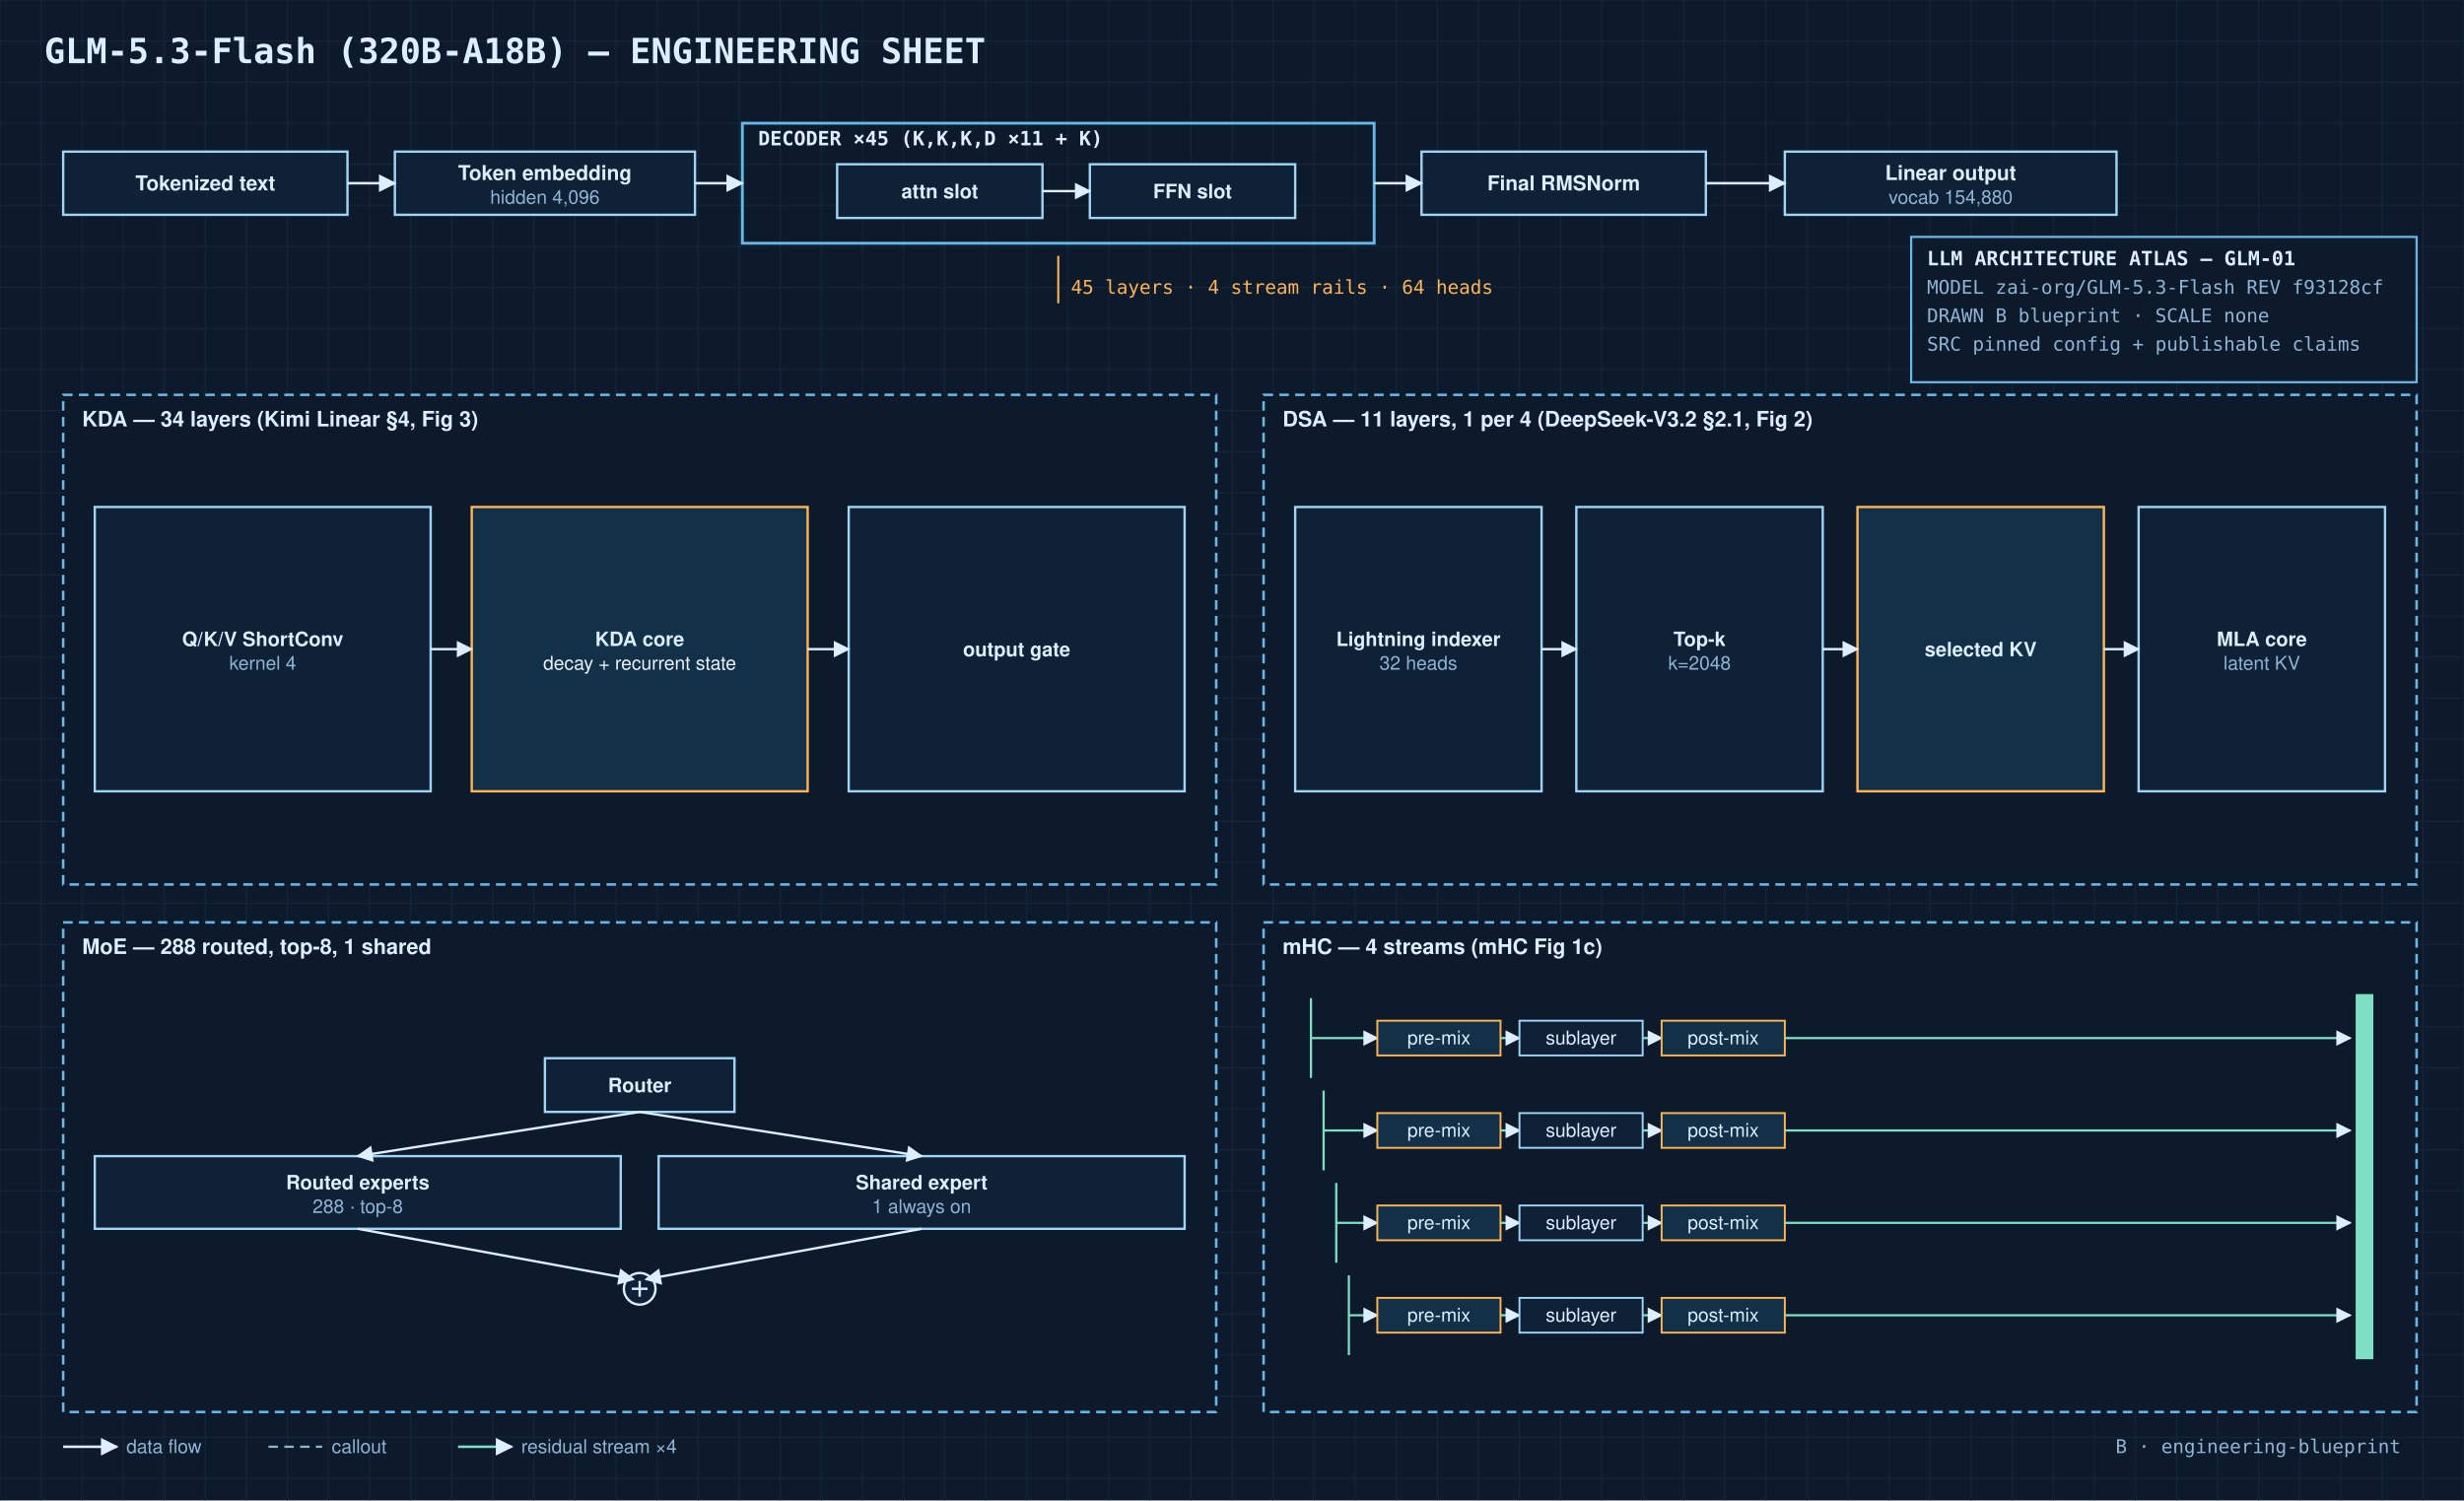
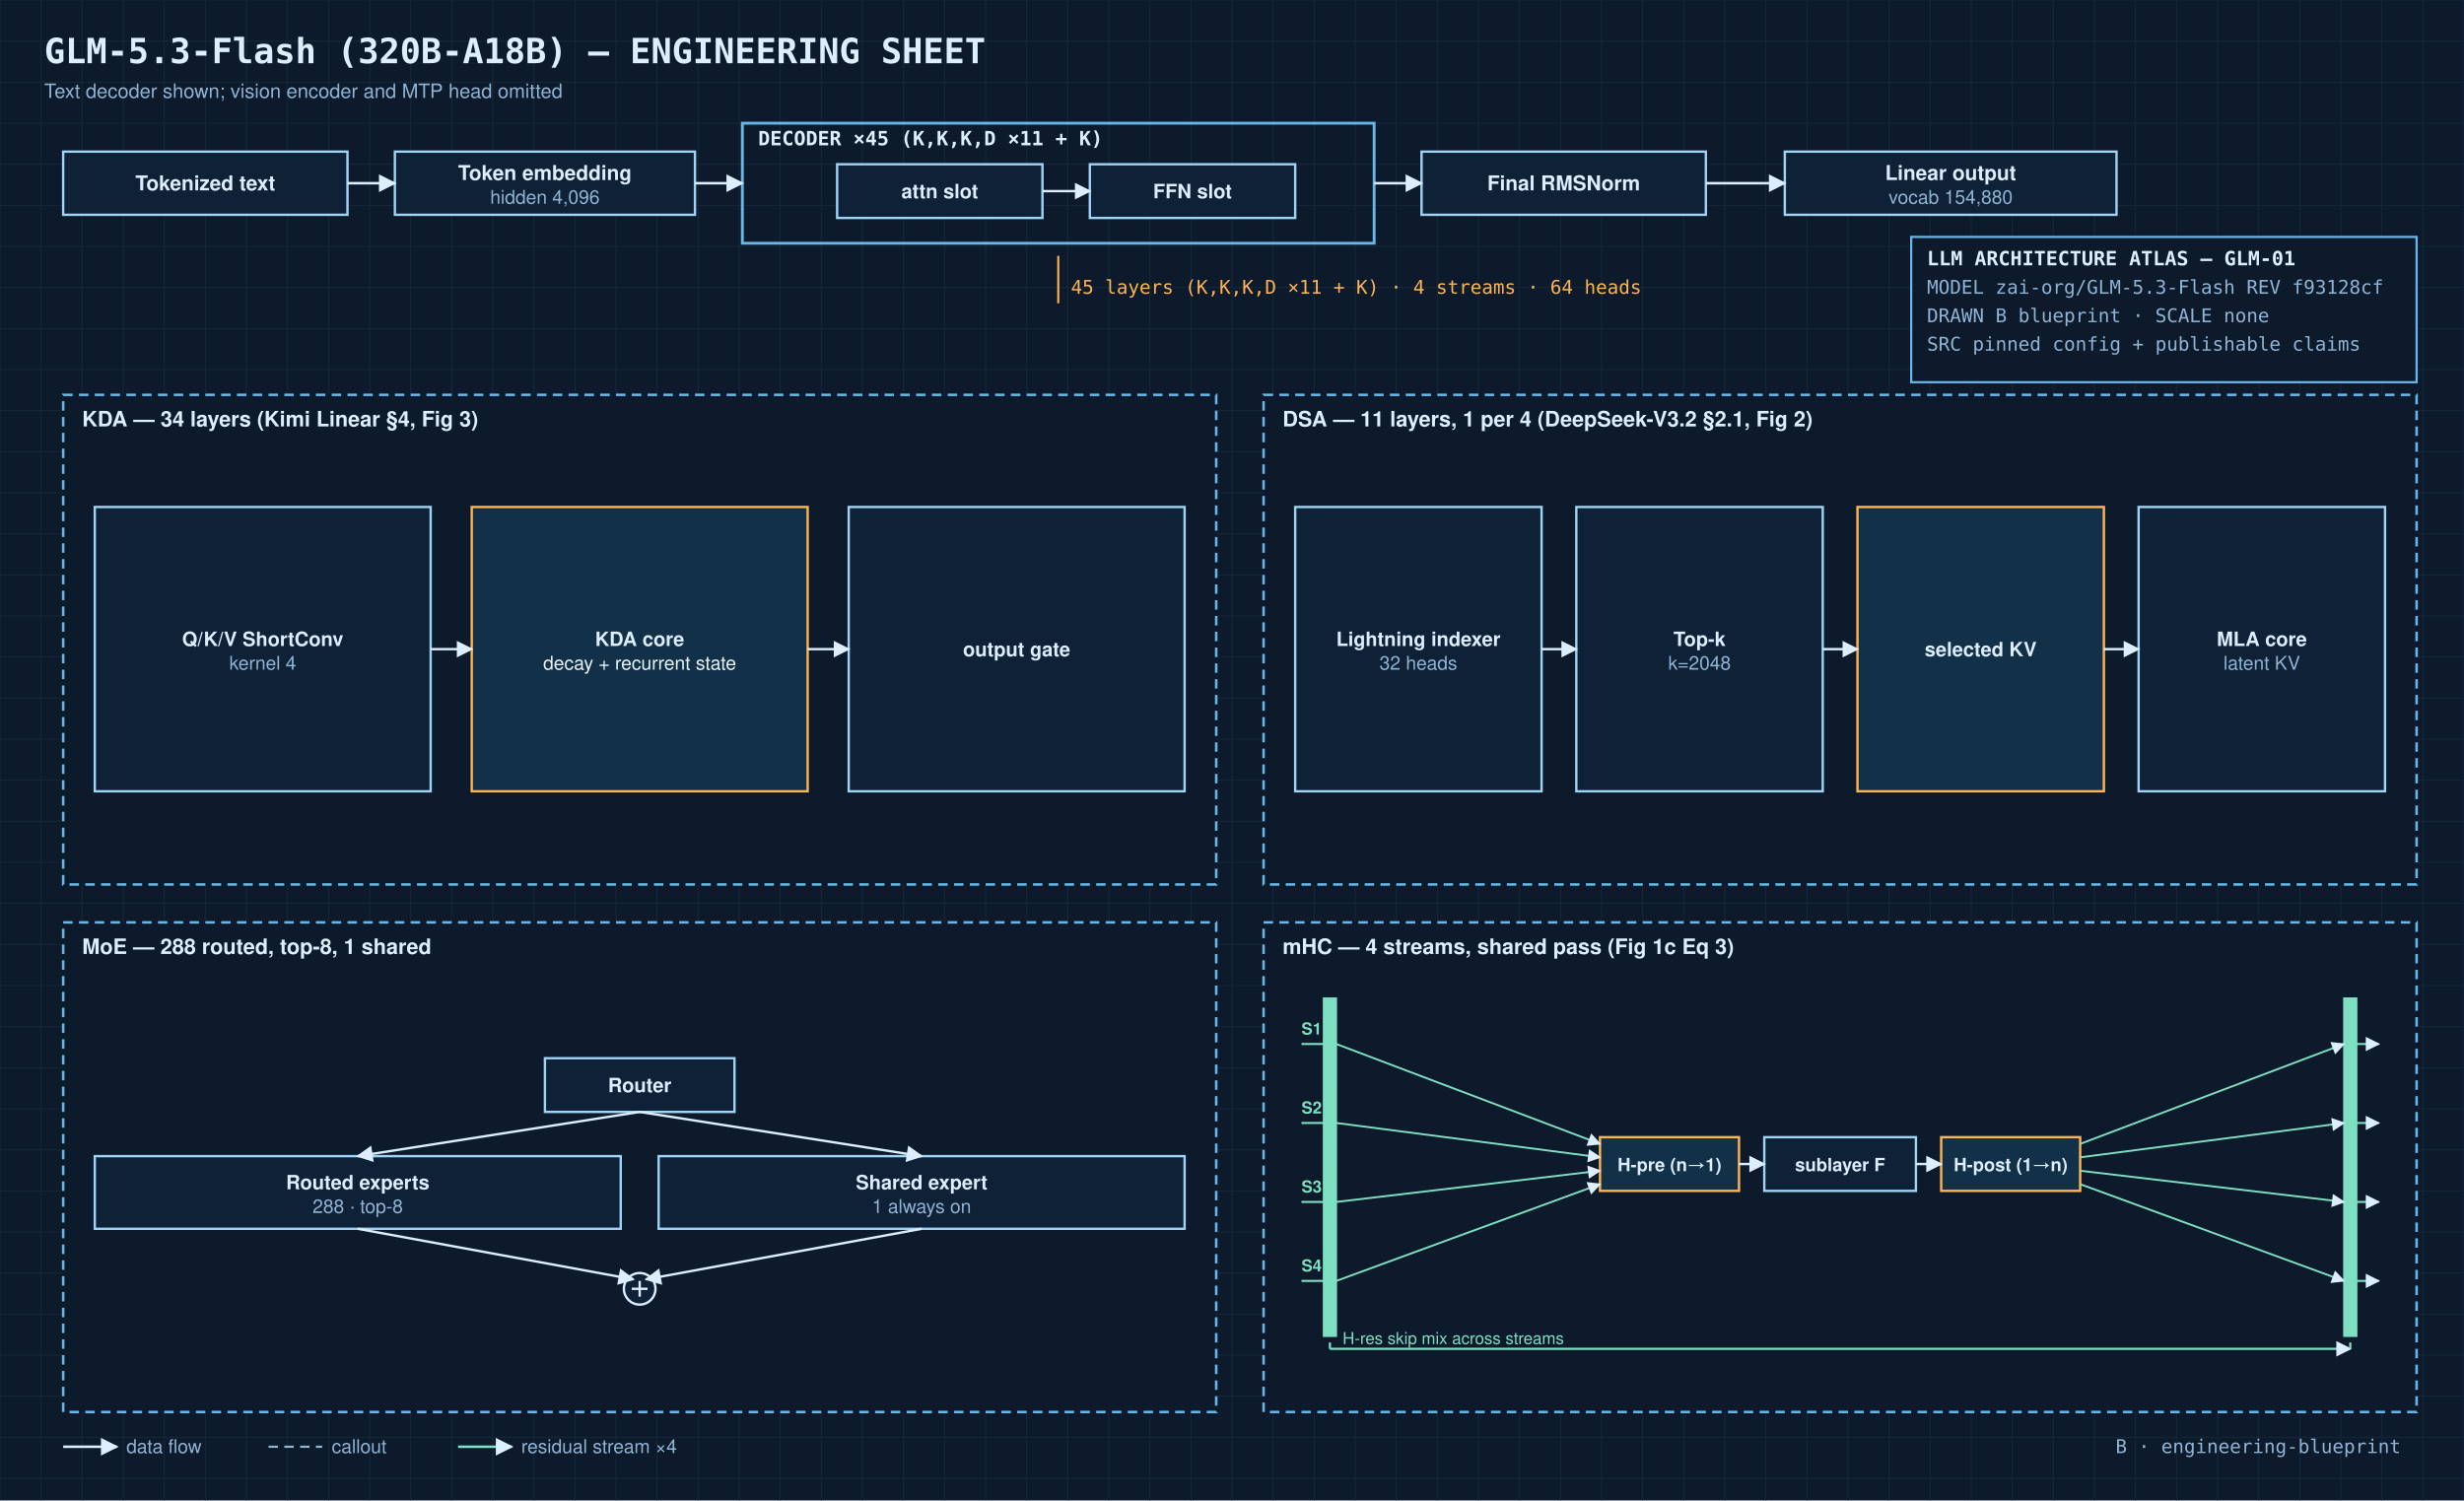
<svg xmlns="http://www.w3.org/2000/svg" viewBox="0 0 1560 950" font-family="Helvetica, Arial, sans-serif">
  <defs>
    <marker id="ar" viewBox="0 0 10 10" refX="9" refY="5" markerWidth="7" markerHeight="7" orient="auto-start-reverse">
      <path d="M0,0 L10,5 L0,10 z" fill="#dceeff" />
    </marker>
  </defs>
  <rect x="0" y="0" width="1560" height="950" rx="0" fill="#0d1a2b" stroke="none" stroke-width="0" />
  <line x1="0" y1="0" x2="0" y2="950" stroke="#15273c" stroke-width="0.6" />
  <line x1="26" y1="0" x2="26" y2="950" stroke="#15273c" stroke-width="0.6" />
  <line x1="52" y1="0" x2="52" y2="950" stroke="#15273c" stroke-width="0.6" />
  <line x1="78" y1="0" x2="78" y2="950" stroke="#15273c" stroke-width="0.6" />
  <line x1="104" y1="0" x2="104" y2="950" stroke="#15273c" stroke-width="0.6" />
  <line x1="130" y1="0" x2="130" y2="950" stroke="#15273c" stroke-width="0.6" />
  <line x1="156" y1="0" x2="156" y2="950" stroke="#15273c" stroke-width="0.6" />
  <line x1="182" y1="0" x2="182" y2="950" stroke="#15273c" stroke-width="0.6" />
  <line x1="208" y1="0" x2="208" y2="950" stroke="#15273c" stroke-width="0.6" />
  <line x1="234" y1="0" x2="234" y2="950" stroke="#15273c" stroke-width="0.6" />
  <line x1="260" y1="0" x2="260" y2="950" stroke="#15273c" stroke-width="0.6" />
  <line x1="286" y1="0" x2="286" y2="950" stroke="#15273c" stroke-width="0.6" />
  <line x1="312" y1="0" x2="312" y2="950" stroke="#15273c" stroke-width="0.6" />
  <line x1="338" y1="0" x2="338" y2="950" stroke="#15273c" stroke-width="0.6" />
  <line x1="364" y1="0" x2="364" y2="950" stroke="#15273c" stroke-width="0.6" />
  <line x1="390" y1="0" x2="390" y2="950" stroke="#15273c" stroke-width="0.6" />
  <line x1="416" y1="0" x2="416" y2="950" stroke="#15273c" stroke-width="0.6" />
  <line x1="442" y1="0" x2="442" y2="950" stroke="#15273c" stroke-width="0.6" />
  <line x1="468" y1="0" x2="468" y2="950" stroke="#15273c" stroke-width="0.6" />
  <line x1="494" y1="0" x2="494" y2="950" stroke="#15273c" stroke-width="0.6" />
  <line x1="520" y1="0" x2="520" y2="950" stroke="#15273c" stroke-width="0.6" />
  <line x1="546" y1="0" x2="546" y2="950" stroke="#15273c" stroke-width="0.6" />
  <line x1="572" y1="0" x2="572" y2="950" stroke="#15273c" stroke-width="0.6" />
  <line x1="598" y1="0" x2="598" y2="950" stroke="#15273c" stroke-width="0.6" />
  <line x1="624" y1="0" x2="624" y2="950" stroke="#15273c" stroke-width="0.6" />
  <line x1="650" y1="0" x2="650" y2="950" stroke="#15273c" stroke-width="0.6" />
  <line x1="676" y1="0" x2="676" y2="950" stroke="#15273c" stroke-width="0.6" />
  <line x1="702" y1="0" x2="702" y2="950" stroke="#15273c" stroke-width="0.6" />
  <line x1="728" y1="0" x2="728" y2="950" stroke="#15273c" stroke-width="0.6" />
  <line x1="754" y1="0" x2="754" y2="950" stroke="#15273c" stroke-width="0.6" />
  <line x1="780" y1="0" x2="780" y2="950" stroke="#15273c" stroke-width="0.6" />
  <line x1="806" y1="0" x2="806" y2="950" stroke="#15273c" stroke-width="0.6" />
  <line x1="832" y1="0" x2="832" y2="950" stroke="#15273c" stroke-width="0.6" />
  <line x1="858" y1="0" x2="858" y2="950" stroke="#15273c" stroke-width="0.6" />
  <line x1="884" y1="0" x2="884" y2="950" stroke="#15273c" stroke-width="0.6" />
  <line x1="910" y1="0" x2="910" y2="950" stroke="#15273c" stroke-width="0.6" />
  <line x1="936" y1="0" x2="936" y2="950" stroke="#15273c" stroke-width="0.6" />
  <line x1="962" y1="0" x2="962" y2="950" stroke="#15273c" stroke-width="0.6" />
  <line x1="988" y1="0" x2="988" y2="950" stroke="#15273c" stroke-width="0.6" />
  <line x1="1014" y1="0" x2="1014" y2="950" stroke="#15273c" stroke-width="0.6" />
  <line x1="1040" y1="0" x2="1040" y2="950" stroke="#15273c" stroke-width="0.6" />
  <line x1="1066" y1="0" x2="1066" y2="950" stroke="#15273c" stroke-width="0.6" />
  <line x1="1092" y1="0" x2="1092" y2="950" stroke="#15273c" stroke-width="0.6" />
  <line x1="1118" y1="0" x2="1118" y2="950" stroke="#15273c" stroke-width="0.6" />
  <line x1="1144" y1="0" x2="1144" y2="950" stroke="#15273c" stroke-width="0.6" />
  <line x1="1170" y1="0" x2="1170" y2="950" stroke="#15273c" stroke-width="0.6" />
  <line x1="1196" y1="0" x2="1196" y2="950" stroke="#15273c" stroke-width="0.6" />
  <line x1="1222" y1="0" x2="1222" y2="950" stroke="#15273c" stroke-width="0.6" />
  <line x1="1248" y1="0" x2="1248" y2="950" stroke="#15273c" stroke-width="0.6" />
  <line x1="1274" y1="0" x2="1274" y2="950" stroke="#15273c" stroke-width="0.6" />
  <line x1="1300" y1="0" x2="1300" y2="950" stroke="#15273c" stroke-width="0.6" />
  <line x1="1326" y1="0" x2="1326" y2="950" stroke="#15273c" stroke-width="0.6" />
  <line x1="1352" y1="0" x2="1352" y2="950" stroke="#15273c" stroke-width="0.6" />
  <line x1="1378" y1="0" x2="1378" y2="950" stroke="#15273c" stroke-width="0.6" />
  <line x1="1404" y1="0" x2="1404" y2="950" stroke="#15273c" stroke-width="0.6" />
  <line x1="1430" y1="0" x2="1430" y2="950" stroke="#15273c" stroke-width="0.6" />
  <line x1="1456" y1="0" x2="1456" y2="950" stroke="#15273c" stroke-width="0.6" />
  <line x1="1482" y1="0" x2="1482" y2="950" stroke="#15273c" stroke-width="0.6" />
  <line x1="1508" y1="0" x2="1508" y2="950" stroke="#15273c" stroke-width="0.6" />
  <line x1="1534" y1="0" x2="1534" y2="950" stroke="#15273c" stroke-width="0.6" />
  <line x1="1560" y1="0" x2="1560" y2="950" stroke="#15273c" stroke-width="0.6" />
  <line x1="0" y1="0" x2="1560" y2="0" stroke="#15273c" stroke-width="0.6" />
  <line x1="0" y1="26" x2="1560" y2="26" stroke="#15273c" stroke-width="0.6" />
  <line x1="0" y1="52" x2="1560" y2="52" stroke="#15273c" stroke-width="0.6" />
  <line x1="0" y1="78" x2="1560" y2="78" stroke="#15273c" stroke-width="0.6" />
  <line x1="0" y1="104" x2="1560" y2="104" stroke="#15273c" stroke-width="0.6" />
  <line x1="0" y1="130" x2="1560" y2="130" stroke="#15273c" stroke-width="0.6" />
  <line x1="0" y1="156" x2="1560" y2="156" stroke="#15273c" stroke-width="0.6" />
  <line x1="0" y1="182" x2="1560" y2="182" stroke="#15273c" stroke-width="0.6" />
  <line x1="0" y1="208" x2="1560" y2="208" stroke="#15273c" stroke-width="0.6" />
  <line x1="0" y1="234" x2="1560" y2="234" stroke="#15273c" stroke-width="0.6" />
  <line x1="0" y1="260" x2="1560" y2="260" stroke="#15273c" stroke-width="0.6" />
  <line x1="0" y1="286" x2="1560" y2="286" stroke="#15273c" stroke-width="0.6" />
  <line x1="0" y1="312" x2="1560" y2="312" stroke="#15273c" stroke-width="0.6" />
  <line x1="0" y1="338" x2="1560" y2="338" stroke="#15273c" stroke-width="0.6" />
  <line x1="0" y1="364" x2="1560" y2="364" stroke="#15273c" stroke-width="0.6" />
  <line x1="0" y1="390" x2="1560" y2="390" stroke="#15273c" stroke-width="0.6" />
  <line x1="0" y1="416" x2="1560" y2="416" stroke="#15273c" stroke-width="0.6" />
  <line x1="0" y1="442" x2="1560" y2="442" stroke="#15273c" stroke-width="0.6" />
  <line x1="0" y1="468" x2="1560" y2="468" stroke="#15273c" stroke-width="0.6" />
  <line x1="0" y1="494" x2="1560" y2="494" stroke="#15273c" stroke-width="0.6" />
  <line x1="0" y1="520" x2="1560" y2="520" stroke="#15273c" stroke-width="0.6" />
  <line x1="0" y1="546" x2="1560" y2="546" stroke="#15273c" stroke-width="0.6" />
  <line x1="0" y1="572" x2="1560" y2="572" stroke="#15273c" stroke-width="0.6" />
  <line x1="0" y1="598" x2="1560" y2="598" stroke="#15273c" stroke-width="0.6" />
  <line x1="0" y1="624" x2="1560" y2="624" stroke="#15273c" stroke-width="0.6" />
  <line x1="0" y1="650" x2="1560" y2="650" stroke="#15273c" stroke-width="0.6" />
  <line x1="0" y1="676" x2="1560" y2="676" stroke="#15273c" stroke-width="0.6" />
  <line x1="0" y1="702" x2="1560" y2="702" stroke="#15273c" stroke-width="0.6" />
  <line x1="0" y1="728" x2="1560" y2="728" stroke="#15273c" stroke-width="0.6" />
  <line x1="0" y1="754" x2="1560" y2="754" stroke="#15273c" stroke-width="0.6" />
  <line x1="0" y1="780" x2="1560" y2="780" stroke="#15273c" stroke-width="0.6" />
  <line x1="0" y1="806" x2="1560" y2="806" stroke="#15273c" stroke-width="0.6" />
  <line x1="0" y1="832" x2="1560" y2="832" stroke="#15273c" stroke-width="0.6" />
  <line x1="0" y1="858" x2="1560" y2="858" stroke="#15273c" stroke-width="0.6" />
  <line x1="0" y1="884" x2="1560" y2="884" stroke="#15273c" stroke-width="0.6" />
  <line x1="0" y1="910" x2="1560" y2="910" stroke="#15273c" stroke-width="0.6" />
  <line x1="0" y1="936" x2="1560" y2="936" stroke="#15273c" stroke-width="0.6" />
  <text x="28" y="40" font-size="22" fill="#dceeff" font-weight="700" text-anchor="start" font-family="ui-monospace, Menlo, monospace">GLM-5.3-Flash (320B-A18B) — ENGINEERING SHEET</text>
+   <text x="28" y="62" font-size="12.5" fill="#8fb4d4" font-weight="400" text-anchor="start">Text decoder shown; vision encoder and MTP head omitted</text>
  <rect x="40" y="96" width="180" height="40" rx="0" fill="#0f2136" stroke="#9fd4f5" stroke-width="1.5" />
  <text x="130" y="120.5" font-size="13" fill="#dceeff" font-weight="600" text-anchor="middle">Tokenized text</text>
  <rect x="250" y="96" width="190" height="40" rx="0" fill="#0f2136" stroke="#9fd4f5" stroke-width="1.5" />
  <text x="345" y="114" font-size="13" fill="#dceeff" font-weight="600" text-anchor="middle">Token embedding</text>
  <text x="345" y="129" font-size="12" fill="#8fb4d4" font-weight="400" text-anchor="middle">hidden 4,096</text>
  <rect x="470" y="78" width="400" height="76" rx="0" fill="none" stroke="#67b7e8" stroke-width="1.8" />
  <text x="480" y="92" font-size="12.5" fill="#dceeff" font-weight="700" text-anchor="start" font-family="ui-monospace, Menlo, monospace">DECODER ×45 (K,K,K,D ×11 + K)</text>
  <rect x="530" y="104" width="130" height="34" rx="0" fill="#0f2136" stroke="#9fd4f5" stroke-width="1.5" />
  <text x="595" y="125.5" font-size="12.5" fill="#dceeff" font-weight="600" text-anchor="middle">attn slot</text>
  <rect x="690" y="104" width="130" height="34" rx="0" fill="#0f2136" stroke="#9fd4f5" stroke-width="1.5" />
  <text x="755" y="125.5" font-size="12.5" fill="#dceeff" font-weight="600" text-anchor="middle">FFN slot</text>
  <line x1="660" y1="121" x2="690" y2="121" stroke="#dceeff" stroke-width="1.5" marker-end="url(#ar)" />
  <rect x="900" y="96" width="180" height="40" rx="0" fill="#0f2136" stroke="#9fd4f5" stroke-width="1.5" />
  <text x="990" y="120.5" font-size="13" fill="#dceeff" font-weight="600" text-anchor="middle">Final RMSNorm</text>
  <rect x="1130" y="96" width="210" height="40" rx="0" fill="#0f2136" stroke="#9fd4f5" stroke-width="1.5" />
  <text x="1235" y="114" font-size="13" fill="#dceeff" font-weight="600" text-anchor="middle">Linear output</text>
  <text x="1235" y="129" font-size="12" fill="#8fb4d4" font-weight="400" text-anchor="middle">vocab 154,880</text>
  <line x1="220" y1="116" x2="250" y2="116" stroke="#dceeff" stroke-width="1.6" marker-end="url(#ar)" />
  <line x1="440" y1="116" x2="470" y2="116" stroke="#dceeff" stroke-width="1.6" marker-end="url(#ar)" />
  <line x1="870" y1="116" x2="900" y2="116" stroke="#dceeff" stroke-width="1.6" marker-end="url(#ar)" />
  <line x1="1080" y1="116" x2="1130" y2="116" stroke="#dceeff" stroke-width="1.6" marker-end="url(#ar)" />
  <line x1="670" y1="162" x2="670" y2="192" stroke="#ffb454" stroke-width="1.3" />
-   <text x="678" y="186" font-size="12" fill="#ffb454" font-weight="400" text-anchor="start" font-family="ui-monospace, Menlo, monospace">45 layers · 4 stream rails · 64 heads</text>
+   <text x="678" y="186" font-size="12" fill="#ffb454" font-weight="400" text-anchor="start" font-family="ui-monospace, Menlo, monospace">45 layers (K,K,K,D ×11 + K) · 4 streams · 64 heads</text>
  <rect x="40" y="250" width="730" height="310" rx="0" fill="#0d1a2b" stroke="#67b7e8" stroke-width="1.6" stroke-dasharray="6 4" />
  <text x="52" y="270" font-size="13.5" fill="#dceeff" font-weight="700" text-anchor="start">KDA — 34 layers (Kimi Linear §4, Fig 3)</text>
  <rect x="60" y="321" width="212.667" height="180" rx="0" fill="#0f2136" stroke="#9fd4f5" stroke-width="1.5" />
  <text x="166.333" y="409" font-size="12.5" fill="#dceeff" font-weight="600" text-anchor="middle">Q/K/V ShortConv</text>
  <text x="166.333" y="424" font-size="12" fill="#8fb4d4" font-weight="400" text-anchor="middle">kernel 4</text>
  <rect x="298.667" y="321" width="212.667" height="180" rx="0" fill="#123047" stroke="#ffb454" stroke-width="1.5" />
  <text x="405" y="409" font-size="12.5" fill="#dceeff" font-weight="600" text-anchor="middle">KDA core</text>
  <text x="405" y="424" font-size="12" fill="#eaf3fb" font-weight="400" text-anchor="middle">decay + recurrent state</text>
  <rect x="537.333" y="321" width="212.667" height="180" rx="0" fill="#0f2136" stroke="#9fd4f5" stroke-width="1.5" />
  <text x="643.667" y="415.5" font-size="12.5" fill="#dceeff" font-weight="600" text-anchor="middle">output gate</text>
  <line x1="272.667" y1="411" x2="298.667" y2="411" stroke="#dceeff" stroke-width="1.5" marker-end="url(#ar)" />
  <line x1="511.333" y1="411" x2="537.333" y2="411" stroke="#dceeff" stroke-width="1.5" marker-end="url(#ar)" />
  <rect x="800" y="250" width="730" height="310" rx="0" fill="#0d1a2b" stroke="#67b7e8" stroke-width="1.6" stroke-dasharray="6 4" />
  <text x="812" y="270" font-size="13.5" fill="#dceeff" font-weight="700" text-anchor="start">DSA — 11 layers, 1 per 4 (DeepSeek-V3.2 §2.1, Fig 2)</text>
  <rect x="820" y="321" width="156" height="180" rx="0" fill="#0f2136" stroke="#9fd4f5" stroke-width="1.5" />
  <text x="898" y="409" font-size="12.5" fill="#dceeff" font-weight="600" text-anchor="middle">Lightning indexer</text>
  <text x="898" y="424" font-size="12" fill="#8fb4d4" font-weight="400" text-anchor="middle">32 heads</text>
  <rect x="998" y="321" width="156" height="180" rx="0" fill="#0f2136" stroke="#9fd4f5" stroke-width="1.5" />
  <text x="1076" y="409" font-size="12.5" fill="#dceeff" font-weight="600" text-anchor="middle">Top-k</text>
  <text x="1076" y="424" font-size="12" fill="#8fb4d4" font-weight="400" text-anchor="middle">k=2048</text>
  <rect x="1176" y="321" width="156" height="180" rx="0" fill="#123047" stroke="#ffb454" stroke-width="1.5" />
  <text x="1254" y="415.5" font-size="12.5" fill="#dceeff" font-weight="600" text-anchor="middle">selected KV</text>
  <rect x="1354" y="321" width="156" height="180" rx="0" fill="#0f2136" stroke="#9fd4f5" stroke-width="1.5" />
  <text x="1432" y="409" font-size="12.5" fill="#dceeff" font-weight="600" text-anchor="middle">MLA core</text>
  <text x="1432" y="424" font-size="12" fill="#8fb4d4" font-weight="400" text-anchor="middle">latent KV</text>
  <line x1="976" y1="411" x2="998" y2="411" stroke="#dceeff" stroke-width="1.5" marker-end="url(#ar)" />
  <line x1="1154" y1="411" x2="1176" y2="411" stroke="#dceeff" stroke-width="1.5" marker-end="url(#ar)" />
  <line x1="1332" y1="411" x2="1354" y2="411" stroke="#dceeff" stroke-width="1.5" marker-end="url(#ar)" />
  <rect x="40" y="584" width="730" height="310" rx="0" fill="#0d1a2b" stroke="#67b7e8" stroke-width="1.6" stroke-dasharray="6 4" />
  <text x="52" y="604" font-size="13.5" fill="#dceeff" font-weight="700" text-anchor="start">MoE — 288 routed, top-8, 1 shared</text>
  <rect x="345" y="670" width="120" height="34" rx="0" fill="#0f2136" stroke="#9fd4f5" stroke-width="1.5" />
  <text x="405" y="691.5" font-size="12.5" fill="#dceeff" font-weight="600" text-anchor="middle">Router</text>
  <rect x="60" y="732" width="333" height="46" rx="0" fill="#0f2136" stroke="#9fd4f5" stroke-width="1.5" />
  <text x="226.5" y="753" font-size="12.5" fill="#dceeff" font-weight="600" text-anchor="middle">Routed experts</text>
  <text x="226.5" y="768" font-size="12" fill="#8fb4d4" font-weight="400" text-anchor="middle">288 · top-8</text>
  <rect x="417" y="732" width="333" height="46" rx="0" fill="#0f2136" stroke="#9fd4f5" stroke-width="1.5" />
  <text x="583.5" y="753" font-size="12.5" fill="#dceeff" font-weight="600" text-anchor="middle">Shared expert</text>
  <text x="583.5" y="768" font-size="12" fill="#8fb4d4" font-weight="400" text-anchor="middle">1 always on</text>
  <circle cx="405" cy="816" r="10" fill="#0f2136" stroke="#dceeff" stroke-width="1.5" />
  <line x1="400" y1="816" x2="410" y2="816" stroke="#dceeff" stroke-width="1.5" />
  <line x1="405" y1="811" x2="405" y2="821" stroke="#dceeff" stroke-width="1.5" />
  <line x1="405" y1="704" x2="226.5" y2="732" stroke="#dceeff" stroke-width="1.5" marker-end="url(#ar)" />
  <line x1="405" y1="704" x2="583.5" y2="732" stroke="#dceeff" stroke-width="1.5" marker-end="url(#ar)" />
  <line x1="226.5" y1="778" x2="401" y2="810" stroke="#dceeff" stroke-width="1.5" marker-end="url(#ar)" />
  <line x1="583.5" y1="778" x2="409" y2="810" stroke="#dceeff" stroke-width="1.5" marker-end="url(#ar)" />
  <rect x="800" y="584" width="730" height="310" rx="0" fill="#0d1a2b" stroke="#67b7e8" stroke-width="1.6" stroke-dasharray="6 4" />
-   <text x="812" y="604" font-size="13.5" fill="#dceeff" font-weight="700" text-anchor="start">mHC — 4 streams (mHC Fig 1c)</text>
-   <line x1="830" y1="632" x2="830" y2="682.5" stroke="#7ee0c3" stroke-width="1.4" />
-   <line x1="830" y1="657.25" x2="872" y2="657.25" stroke="#7ee0c3" stroke-width="1.4" marker-end="url(#ar)" />
-   <rect x="872" y="646.25" width="78" height="22" rx="0" fill="#123047" stroke="#ffb454" stroke-width="1.2" />
-   <text x="911" y="661.25" font-size="12" fill="#dceeff" font-weight="400" text-anchor="middle">pre-mix</text>
-   <line x1="950" y1="657.25" x2="962" y2="657.25" stroke="#7ee0c3" stroke-width="1.4" marker-end="url(#ar)" />
-   <rect x="962" y="646.25" width="78" height="22" rx="0" fill="#0f2136" stroke="#9fd4f5" stroke-width="1.2" />
-   <text x="1001" y="661.25" font-size="12" fill="#dceeff" font-weight="400" text-anchor="middle">sublayer</text>
-   <line x1="1040" y1="657.25" x2="1052" y2="657.25" stroke="#7ee0c3" stroke-width="1.4" marker-end="url(#ar)" />
-   <rect x="1052" y="646.25" width="78" height="22" rx="0" fill="#123047" stroke="#ffb454" stroke-width="1.2" />
-   <text x="1091" y="661.25" font-size="12" fill="#dceeff" font-weight="400" text-anchor="middle">post-mix</text>
-   <line x1="1130" y1="657.25" x2="1488" y2="657.25" stroke="#7ee0c3" stroke-width="1.4" marker-end="url(#ar)" />
-   <line x1="838" y1="690.5" x2="838" y2="741" stroke="#7ee0c3" stroke-width="1.4" />
-   <line x1="838" y1="715.75" x2="872" y2="715.75" stroke="#7ee0c3" stroke-width="1.4" marker-end="url(#ar)" />
-   <rect x="872" y="704.75" width="78" height="22" rx="0" fill="#123047" stroke="#ffb454" stroke-width="1.2" />
-   <text x="911" y="719.75" font-size="12" fill="#dceeff" font-weight="400" text-anchor="middle">pre-mix</text>
-   <line x1="950" y1="715.75" x2="962" y2="715.75" stroke="#7ee0c3" stroke-width="1.4" marker-end="url(#ar)" />
-   <rect x="962" y="704.75" width="78" height="22" rx="0" fill="#0f2136" stroke="#9fd4f5" stroke-width="1.2" />
-   <text x="1001" y="719.75" font-size="12" fill="#dceeff" font-weight="400" text-anchor="middle">sublayer</text>
-   <line x1="1040" y1="715.75" x2="1052" y2="715.75" stroke="#7ee0c3" stroke-width="1.4" marker-end="url(#ar)" />
-   <rect x="1052" y="704.75" width="78" height="22" rx="0" fill="#123047" stroke="#ffb454" stroke-width="1.2" />
-   <text x="1091" y="719.75" font-size="12" fill="#dceeff" font-weight="400" text-anchor="middle">post-mix</text>
-   <line x1="1130" y1="715.75" x2="1488" y2="715.75" stroke="#7ee0c3" stroke-width="1.4" marker-end="url(#ar)" />
-   <line x1="846" y1="749" x2="846" y2="799.5" stroke="#7ee0c3" stroke-width="1.4" />
-   <line x1="846" y1="774.25" x2="872" y2="774.25" stroke="#7ee0c3" stroke-width="1.4" marker-end="url(#ar)" />
-   <rect x="872" y="763.25" width="78" height="22" rx="0" fill="#123047" stroke="#ffb454" stroke-width="1.2" />
-   <text x="911" y="778.25" font-size="12" fill="#dceeff" font-weight="400" text-anchor="middle">pre-mix</text>
-   <line x1="950" y1="774.25" x2="962" y2="774.25" stroke="#7ee0c3" stroke-width="1.4" marker-end="url(#ar)" />
-   <rect x="962" y="763.25" width="78" height="22" rx="0" fill="#0f2136" stroke="#9fd4f5" stroke-width="1.2" />
-   <text x="1001" y="778.25" font-size="12" fill="#dceeff" font-weight="400" text-anchor="middle">sublayer</text>
-   <line x1="1040" y1="774.25" x2="1052" y2="774.25" stroke="#7ee0c3" stroke-width="1.4" marker-end="url(#ar)" />
-   <rect x="1052" y="763.25" width="78" height="22" rx="0" fill="#123047" stroke="#ffb454" stroke-width="1.2" />
-   <text x="1091" y="778.25" font-size="12" fill="#dceeff" font-weight="400" text-anchor="middle">post-mix</text>
-   <line x1="1130" y1="774.25" x2="1488" y2="774.25" stroke="#7ee0c3" stroke-width="1.4" marker-end="url(#ar)" />
-   <line x1="854" y1="807.5" x2="854" y2="858" stroke="#7ee0c3" stroke-width="1.4" />
-   <line x1="854" y1="832.75" x2="872" y2="832.75" stroke="#7ee0c3" stroke-width="1.4" marker-end="url(#ar)" />
-   <rect x="872" y="821.75" width="78" height="22" rx="0" fill="#123047" stroke="#ffb454" stroke-width="1.2" />
-   <text x="911" y="836.75" font-size="12" fill="#dceeff" font-weight="400" text-anchor="middle">pre-mix</text>
-   <line x1="950" y1="832.75" x2="962" y2="832.75" stroke="#7ee0c3" stroke-width="1.4" marker-end="url(#ar)" />
-   <rect x="962" y="821.75" width="78" height="22" rx="0" fill="#0f2136" stroke="#9fd4f5" stroke-width="1.2" />
-   <text x="1001" y="836.75" font-size="12" fill="#dceeff" font-weight="400" text-anchor="middle">sublayer</text>
-   <line x1="1040" y1="832.75" x2="1052" y2="832.75" stroke="#7ee0c3" stroke-width="1.4" marker-end="url(#ar)" />
-   <rect x="1052" y="821.75" width="78" height="22" rx="0" fill="#123047" stroke="#ffb454" stroke-width="1.2" />
-   <text x="1091" y="836.75" font-size="12" fill="#dceeff" font-weight="400" text-anchor="middle">post-mix</text>
-   <line x1="1130" y1="832.75" x2="1488" y2="832.75" stroke="#7ee0c3" stroke-width="1.4" marker-end="url(#ar)" />
-   <rect x="1492" y="630" width="10" height="230" rx="0" fill="#7ee0c3" stroke="#7ee0c3" stroke-width="1.2" />
+   <text x="812" y="604" font-size="13.5" fill="#dceeff" font-weight="700" text-anchor="start">mHC — 4 streams, shared pass (Fig 1c Eq 3)</text>
+   <rect x="838" y="632" width="8" height="214" rx="0" fill="#7ee0c3" stroke="#7ee0c3" stroke-width="1" />
+   <rect x="1484" y="632" width="8" height="214" rx="0" fill="#7ee0c3" stroke="#7ee0c3" stroke-width="1" />
+   <line x1="842" y1="850" x2="842" y2="854" stroke="#7ee0c3" stroke-width="1.4" />
+   <line x1="842" y1="854" x2="1488" y2="854" stroke="#7ee0c3" stroke-width="1.4" marker-end="url(#ar)" />
+   <line x1="1488" y1="854" x2="1488" y2="850" stroke="#7ee0c3" stroke-width="1.4" />
+   <text x="850" y="851" font-size="10.5" fill="#7ee0c3" font-weight="400" text-anchor="start">H-res skip mix across streams</text>
+   <rect x="1013" y="720" width="88" height="34" rx="0" fill="#123047" stroke="#ffb454" stroke-width="1.5" />
+   <text x="1057" y="741.5" font-size="11.5" fill="#dceeff" font-weight="600" text-anchor="middle">H-pre (n→1)</text>
+   <rect x="1117" y="720" width="96" height="34" rx="0" fill="#0f2136" stroke="#9fd4f5" stroke-width="1.5" />
+   <text x="1165" y="741.5" font-size="11.5" fill="#dceeff" font-weight="600" text-anchor="middle">sublayer F</text>
+   <rect x="1229" y="720" width="88" height="34" rx="0" fill="#123047" stroke="#ffb454" stroke-width="1.5" />
+   <text x="1273" y="741.5" font-size="11.5" fill="#dceeff" font-weight="600" text-anchor="middle">H-post (1→n)</text>
+   <line x1="1101" y1="737" x2="1117" y2="737" stroke="#dceeff" stroke-width="1.5" marker-end="url(#ar)" />
+   <line x1="1213" y1="737" x2="1229" y2="737" stroke="#dceeff" stroke-width="1.5" marker-end="url(#ar)" />
+   <text x="824" y="655" font-size="10.5" fill="#7ee0c3" font-weight="600" text-anchor="start">S1</text>
+   <line x1="824" y1="661" x2="838" y2="661" stroke="#7ee0c3" stroke-width="1.3" />
+   <line x1="846" y1="661" x2="1013" y2="724.25" stroke="#7ee0c3" stroke-width="1.2" marker-end="url(#ar)" />
+   <line x1="1317" y1="724.25" x2="1484" y2="661" stroke="#7ee0c3" stroke-width="1.2" marker-end="url(#ar)" />
+   <line x1="1492" y1="661" x2="1506" y2="661" stroke="#7ee0c3" stroke-width="1.3" marker-end="url(#ar)" />
+   <text x="824" y="705" font-size="10.5" fill="#7ee0c3" font-weight="600" text-anchor="start">S2</text>
+   <line x1="824" y1="711" x2="838" y2="711" stroke="#7ee0c3" stroke-width="1.3" />
+   <line x1="846" y1="711" x2="1013" y2="732.75" stroke="#7ee0c3" stroke-width="1.2" marker-end="url(#ar)" />
+   <line x1="1317" y1="732.75" x2="1484" y2="711" stroke="#7ee0c3" stroke-width="1.2" marker-end="url(#ar)" />
+   <line x1="1492" y1="711" x2="1506" y2="711" stroke="#7ee0c3" stroke-width="1.3" marker-end="url(#ar)" />
+   <text x="824" y="755" font-size="10.5" fill="#7ee0c3" font-weight="600" text-anchor="start">S3</text>
+   <line x1="824" y1="761" x2="838" y2="761" stroke="#7ee0c3" stroke-width="1.3" />
+   <line x1="846" y1="761" x2="1013" y2="741.25" stroke="#7ee0c3" stroke-width="1.2" marker-end="url(#ar)" />
+   <line x1="1317" y1="741.25" x2="1484" y2="761" stroke="#7ee0c3" stroke-width="1.2" marker-end="url(#ar)" />
+   <line x1="1492" y1="761" x2="1506" y2="761" stroke="#7ee0c3" stroke-width="1.3" marker-end="url(#ar)" />
+   <text x="824" y="805" font-size="10.5" fill="#7ee0c3" font-weight="600" text-anchor="start">S4</text>
+   <line x1="824" y1="811" x2="838" y2="811" stroke="#7ee0c3" stroke-width="1.3" />
+   <line x1="846" y1="811" x2="1013" y2="749.75" stroke="#7ee0c3" stroke-width="1.2" marker-end="url(#ar)" />
+   <line x1="1317" y1="749.75" x2="1484" y2="811" stroke="#7ee0c3" stroke-width="1.2" marker-end="url(#ar)" />
+   <line x1="1492" y1="811" x2="1506" y2="811" stroke="#7ee0c3" stroke-width="1.3" marker-end="url(#ar)" />
  <rect x="1210" y="150" width="320" height="92" rx="0" fill="#0d1a2b" stroke="#67b7e8" stroke-width="1.4" />
  <text x="1220" y="168" font-size="12.5" fill="#dceeff" font-weight="700" text-anchor="start" font-family="ui-monospace, Menlo, monospace">LLM ARCHITECTURE ATLAS — GLM-01</text>
  <text x="1220" y="186" font-size="12" fill="#8fb4d4" font-weight="400" text-anchor="start" font-family="ui-monospace, Menlo, monospace">MODEL zai-org/GLM-5.3-Flash REV f93128cf</text>
  <text x="1220" y="204" font-size="12" fill="#8fb4d4" font-weight="400" text-anchor="start" font-family="ui-monospace, Menlo, monospace">DRAWN B blueprint · SCALE none</text>
  <text x="1220" y="222" font-size="12" fill="#8fb4d4" font-weight="400" text-anchor="start" font-family="ui-monospace, Menlo, monospace">SRC pinned config + publishable claims</text>
  <line x1="40" y1="916" x2="74" y2="916" stroke="#dceeff" stroke-width="1.6" marker-end="url(#ar)" />
  <text x="80" y="920" font-size="12" fill="#8fb4d4" font-weight="400" text-anchor="start">data flow</text>
  <line x1="170" y1="916" x2="204" y2="916" stroke="#8fb4d4" stroke-width="1.4" stroke-dasharray="6 4" />
  <text x="210" y="920" font-size="12" fill="#8fb4d4" font-weight="400" text-anchor="start">callout</text>
  <line x1="290" y1="916" x2="324" y2="916" stroke="#7ee0c3" stroke-width="1.6" marker-end="url(#ar)" />
  <text x="330" y="920" font-size="12" fill="#8fb4d4" font-weight="400" text-anchor="start">residual stream ×4</text>
  <text x="1520" y="920" font-size="12" fill="#8fb4d4" font-weight="400" text-anchor="end" font-family="ui-monospace, Menlo, monospace">B · engineering-blueprint</text>
</svg>
